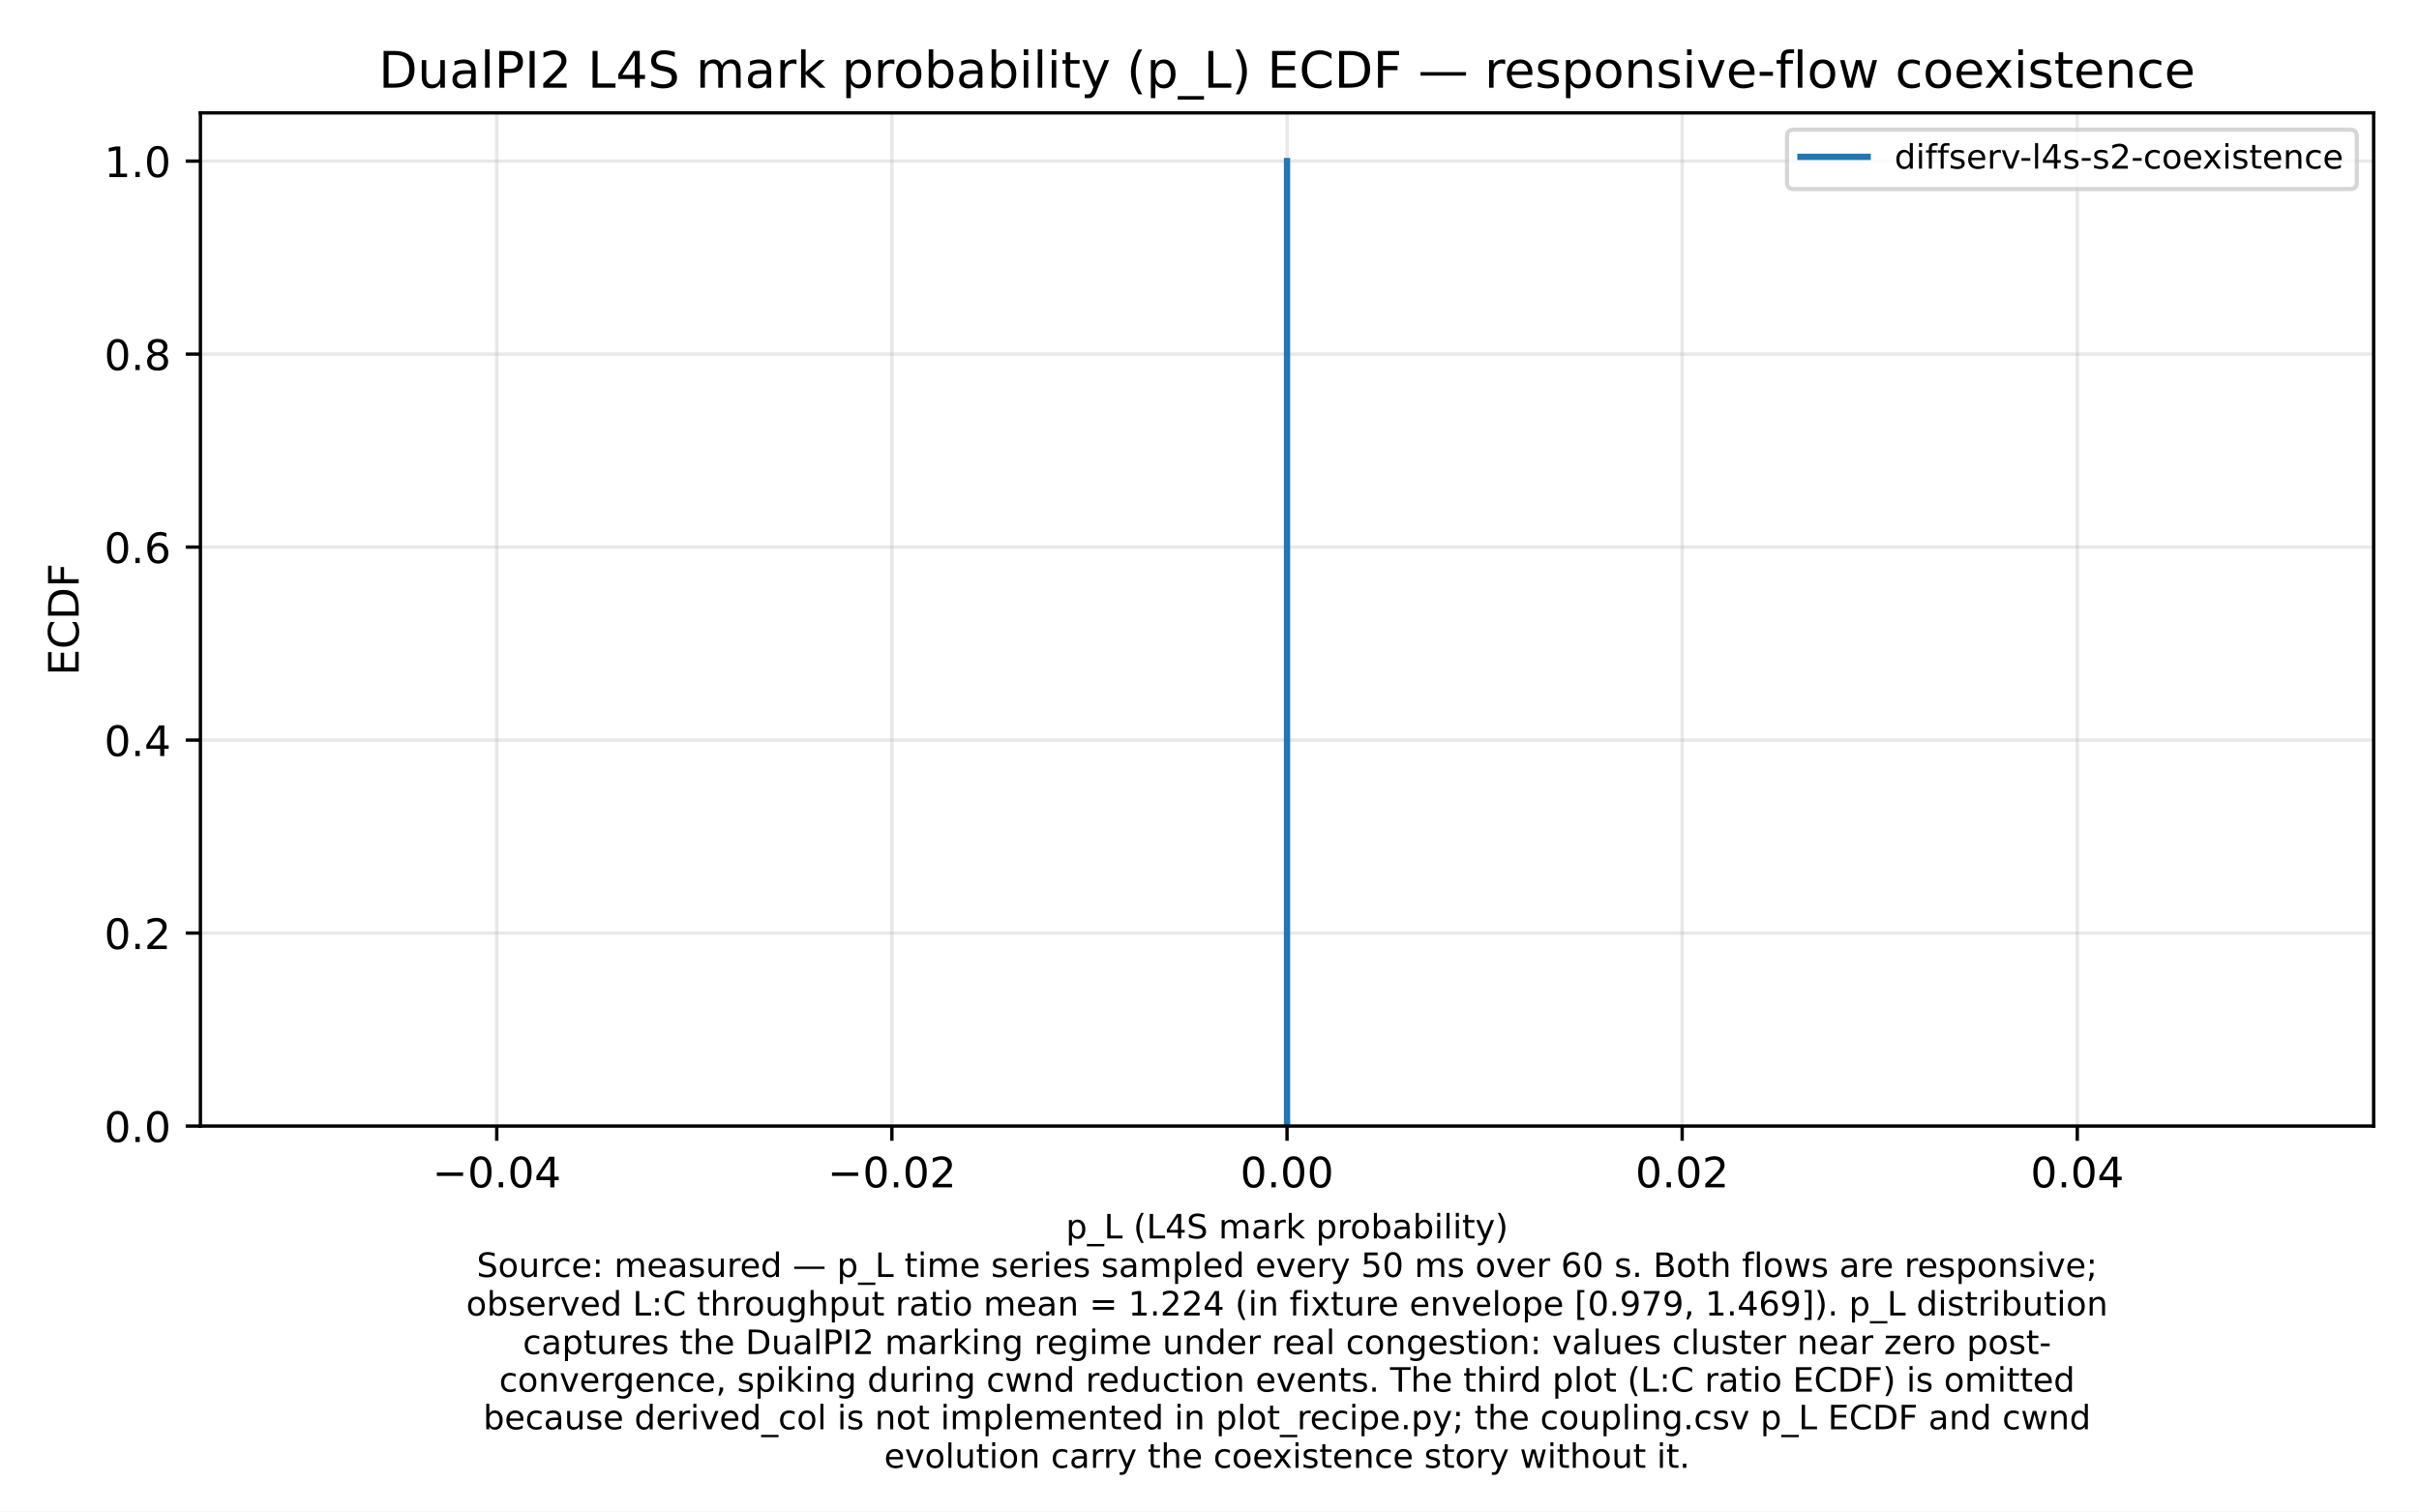
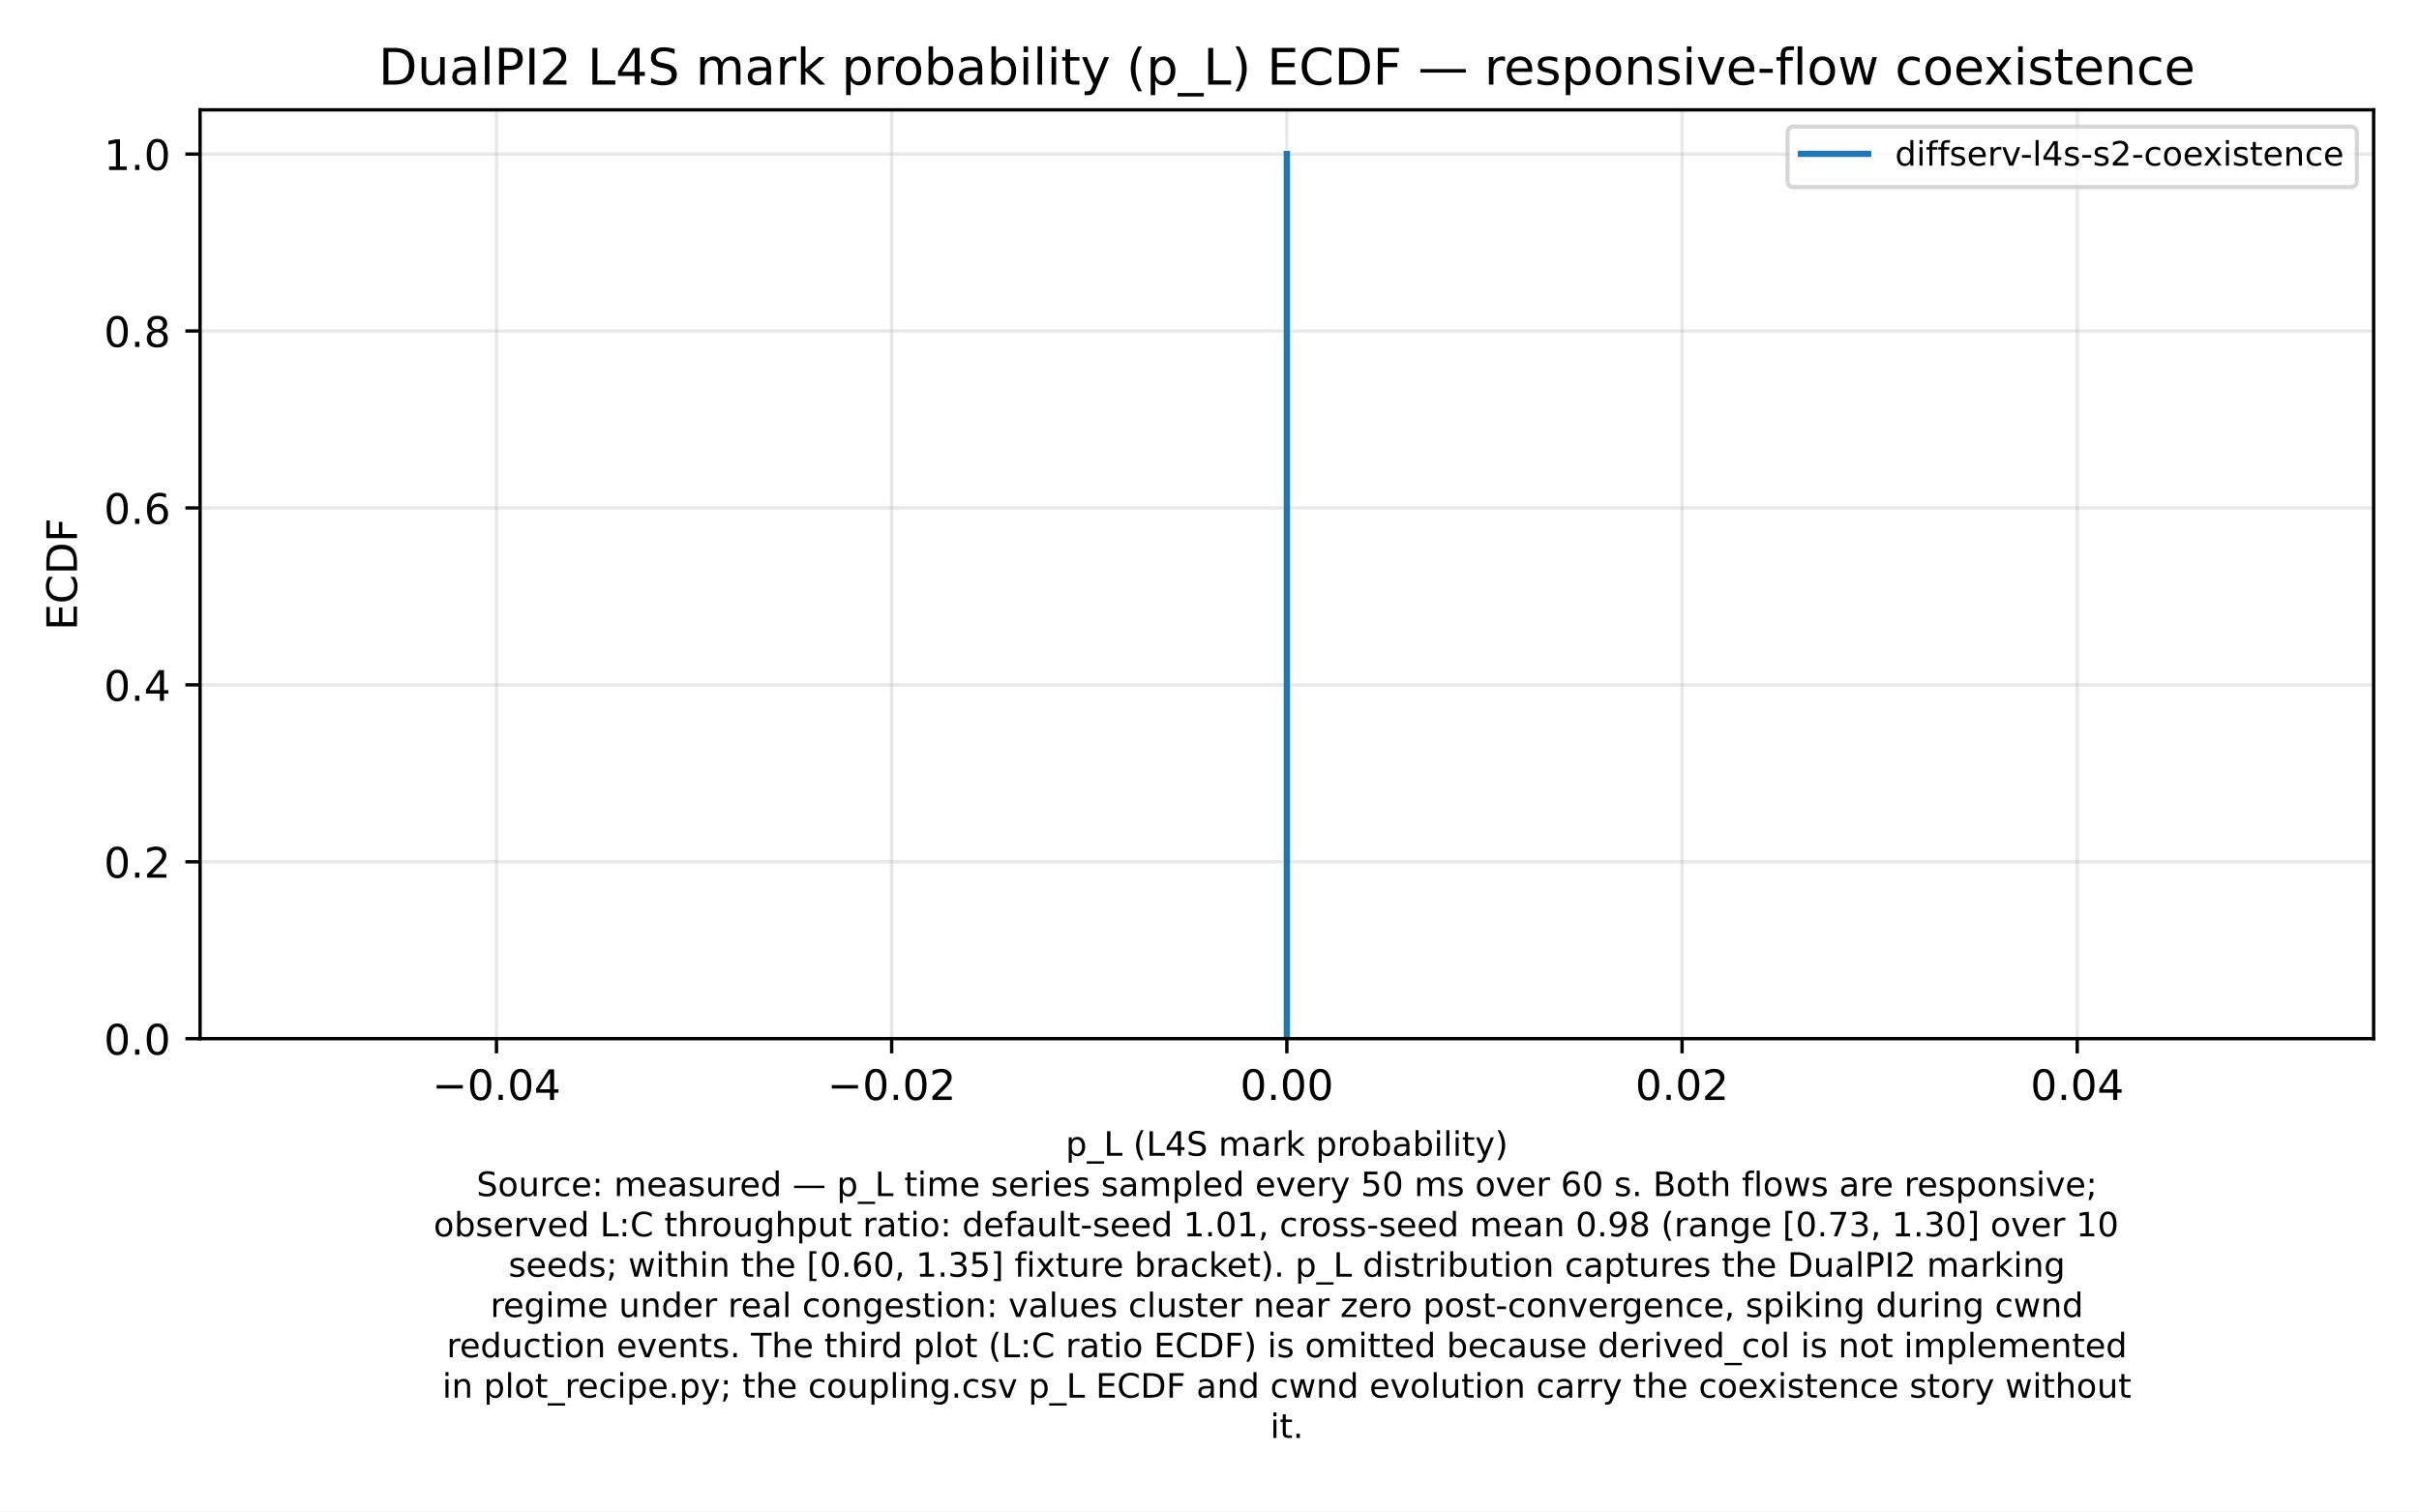
<svg xmlns="http://www.w3.org/2000/svg" xmlns:xlink="http://www.w3.org/1999/xlink" width="576pt" height="360pt" viewBox="0 0 576 360" version="1.1">
  <defs>
    <style type="text/css">*{stroke-linejoin: round; stroke-linecap: butt}</style>
  </defs>
  <g id="figure_1">
    <g id="patch_1">
      <path d="M 0 360  L 576 360  L 576 0  L 0 0  z " style="fill: #ffffff" />
    </g>
    <g id="axes_1">
      <g id="patch_2">
-         <path d="M 47.72 268.198  L 565.2 268.198  L 565.2 26.88  L 47.72 26.88  z " style="fill: #ffffff" />
+         <path d="M 47.64 247.38  L 565.2 247.38  L 565.2 26.16  L 47.64 26.16  z " style="fill: #ffffff" />
      </g>
      <g id="matplotlib.axis_1">
        <g id="xtick_1">
          <g id="line2d_1">
-             <path d="M 118.285 268.198  L 118.285 26.88  " clip-path="url(#p9557f73f51)" style="fill: none; stroke: #b0b0b0; stroke-opacity: 0.3; stroke-width: 0.8; stroke-linecap: square" />
+             <path d="M 118.22 247.38  L 118.22 26.16  " clip-path="url(#peee3591191)" style="fill: none; stroke: #b0b0b0; stroke-opacity: 0.3; stroke-width: 0.8; stroke-linecap: square" />
          </g>
          <g id="line2d_2">
            <defs>
              <path id="m5b792ddd3d" d="M 0 0  L 0 3.5  " style="stroke: #000000; stroke-width: 0.8" />
            </defs>
            <g>
-               <use xlink:href="#m5b792ddd3d" x="118.285" y="268.198" style="stroke: #000000; stroke-width: 0.8" />
+               <use xlink:href="#m5b792ddd3d" x="118.22" y="247.38" style="stroke: #000000; stroke-width: 0.8" />
            </g>
          </g>
          <g id="text_1">
-             <text style="font-size: 10px; font-family: 'DejaVu Sans', 'Bitstream Vera Sans', 'Computer Modern Sans Serif', 'Lucida Grande', 'Verdana', 'Geneva', 'Lucid', 'Arial', 'Helvetica', 'Avant Garde', sans-serif; text-anchor: middle" x="118.285" y="282.796" transform="rotate(-0 118.2855 282.7964)">−0.04</text>
+             <text style="font-size: 10px; font-family: 'DejaVu Sans', 'Bitstream Vera Sans', 'Computer Modern Sans Serif', 'Lucida Grande', 'Verdana', 'Geneva', 'Lucid', 'Arial', 'Helvetica', 'Avant Garde', sans-serif; text-anchor: middle" x="118.22" y="261.98" transform="rotate(-0 118.22 261.98)">−0.04</text>
          </g>
        </g>
        <g id="xtick_2">
          <g id="line2d_3">
-             <path d="M 212.373 268.198  L 212.373 26.88  " clip-path="url(#p9557f73f51)" style="fill: none; stroke: #b0b0b0; stroke-opacity: 0.3; stroke-width: 0.8; stroke-linecap: square" />
+             <path d="M 212.32 247.38  L 212.32 26.16  " clip-path="url(#peee3591191)" style="fill: none; stroke: #b0b0b0; stroke-opacity: 0.3; stroke-width: 0.8; stroke-linecap: square" />
          </g>
          <g id="line2d_4">
            <g>
-               <use xlink:href="#m5b792ddd3d" x="212.373" y="268.198" style="stroke: #000000; stroke-width: 0.8" />
+               <use xlink:href="#m5b792ddd3d" x="212.32" y="247.38" style="stroke: #000000; stroke-width: 0.8" />
            </g>
          </g>
          <g id="text_2">
-             <text style="font-size: 10px; font-family: 'DejaVu Sans', 'Bitstream Vera Sans', 'Computer Modern Sans Serif', 'Lucida Grande', 'Verdana', 'Geneva', 'Lucid', 'Arial', 'Helvetica', 'Avant Garde', sans-serif; text-anchor: middle" x="212.373" y="282.796" transform="rotate(-0 212.3727 282.7964)">−0.02</text>
+             <text style="font-size: 10px; font-family: 'DejaVu Sans', 'Bitstream Vera Sans', 'Computer Modern Sans Serif', 'Lucida Grande', 'Verdana', 'Geneva', 'Lucid', 'Arial', 'Helvetica', 'Avant Garde', sans-serif; text-anchor: middle" x="212.32" y="261.98" transform="rotate(-0 212.32 261.98)">−0.02</text>
          </g>
        </g>
        <g id="xtick_3">
          <g id="line2d_5">
-             <path d="M 306.46 268.198  L 306.46 26.88  " clip-path="url(#p9557f73f51)" style="fill: none; stroke: #b0b0b0; stroke-opacity: 0.3; stroke-width: 0.8; stroke-linecap: square" />
+             <path d="M 306.42 247.38  L 306.42 26.16  " clip-path="url(#peee3591191)" style="fill: none; stroke: #b0b0b0; stroke-opacity: 0.3; stroke-width: 0.8; stroke-linecap: square" />
          </g>
          <g id="line2d_6">
            <g>
-               <use xlink:href="#m5b792ddd3d" x="306.46" y="268.198" style="stroke: #000000; stroke-width: 0.8" />
+               <use xlink:href="#m5b792ddd3d" x="306.42" y="247.38" style="stroke: #000000; stroke-width: 0.8" />
            </g>
          </g>
          <g id="text_3">
-             <text style="font-size: 10px; font-family: 'DejaVu Sans', 'Bitstream Vera Sans', 'Computer Modern Sans Serif', 'Lucida Grande', 'Verdana', 'Geneva', 'Lucid', 'Arial', 'Helvetica', 'Avant Garde', sans-serif; text-anchor: middle" x="306.46" y="282.796" transform="rotate(-0 306.46 282.7964)">0.00</text>
+             <text style="font-size: 10px; font-family: 'DejaVu Sans', 'Bitstream Vera Sans', 'Computer Modern Sans Serif', 'Lucida Grande', 'Verdana', 'Geneva', 'Lucid', 'Arial', 'Helvetica', 'Avant Garde', sans-serif; text-anchor: middle" x="306.42" y="261.98" transform="rotate(-0 306.42 261.98)">0.00</text>
          </g>
        </g>
        <g id="xtick_4">
          <g id="line2d_7">
-             <path d="M 400.547 268.198  L 400.547 26.88  " clip-path="url(#p9557f73f51)" style="fill: none; stroke: #b0b0b0; stroke-opacity: 0.3; stroke-width: 0.8; stroke-linecap: square" />
+             <path d="M 400.52 247.38  L 400.52 26.16  " clip-path="url(#peee3591191)" style="fill: none; stroke: #b0b0b0; stroke-opacity: 0.3; stroke-width: 0.8; stroke-linecap: square" />
          </g>
          <g id="line2d_8">
            <g>
-               <use xlink:href="#m5b792ddd3d" x="400.547" y="268.198" style="stroke: #000000; stroke-width: 0.8" />
+               <use xlink:href="#m5b792ddd3d" x="400.52" y="247.38" style="stroke: #000000; stroke-width: 0.8" />
            </g>
          </g>
          <g id="text_4">
-             <text style="font-size: 10px; font-family: 'DejaVu Sans', 'Bitstream Vera Sans', 'Computer Modern Sans Serif', 'Lucida Grande', 'Verdana', 'Geneva', 'Lucid', 'Arial', 'Helvetica', 'Avant Garde', sans-serif; text-anchor: middle" x="400.547" y="282.796" transform="rotate(-0 400.5473 282.7964)">0.02</text>
+             <text style="font-size: 10px; font-family: 'DejaVu Sans', 'Bitstream Vera Sans', 'Computer Modern Sans Serif', 'Lucida Grande', 'Verdana', 'Geneva', 'Lucid', 'Arial', 'Helvetica', 'Avant Garde', sans-serif; text-anchor: middle" x="400.52" y="261.98" transform="rotate(-0 400.52 261.98)">0.02</text>
          </g>
        </g>
        <g id="xtick_5">
          <g id="line2d_9">
-             <path d="M 494.635 268.198  L 494.635 26.88  " clip-path="url(#p9557f73f51)" style="fill: none; stroke: #b0b0b0; stroke-opacity: 0.3; stroke-width: 0.8; stroke-linecap: square" />
+             <path d="M 494.62 247.38  L 494.62 26.16  " clip-path="url(#peee3591191)" style="fill: none; stroke: #b0b0b0; stroke-opacity: 0.3; stroke-width: 0.8; stroke-linecap: square" />
          </g>
          <g id="line2d_10">
            <g>
-               <use xlink:href="#m5b792ddd3d" x="494.635" y="268.198" style="stroke: #000000; stroke-width: 0.8" />
+               <use xlink:href="#m5b792ddd3d" x="494.62" y="247.38" style="stroke: #000000; stroke-width: 0.8" />
            </g>
          </g>
          <g id="text_5">
-             <text style="font-size: 10px; font-family: 'DejaVu Sans', 'Bitstream Vera Sans', 'Computer Modern Sans Serif', 'Lucida Grande', 'Verdana', 'Geneva', 'Lucid', 'Arial', 'Helvetica', 'Avant Garde', sans-serif; text-anchor: middle" x="494.635" y="282.796" transform="rotate(-0 494.6345 282.7964)">0.04</text>
+             <text style="font-size: 10px; font-family: 'DejaVu Sans', 'Bitstream Vera Sans', 'Computer Modern Sans Serif', 'Lucida Grande', 'Verdana', 'Geneva', 'Lucid', 'Arial', 'Helvetica', 'Avant Garde', sans-serif; text-anchor: middle" x="494.62" y="261.98" transform="rotate(-0 494.62 261.98)">0.04</text>
          </g>
        </g>
        <g id="text_6">
-           <text style="font-size: 8px; font-family: 'DejaVu Sans', 'Bitstream Vera Sans', 'Computer Modern Sans Serif', 'Lucida Grande', 'Verdana', 'Geneva', 'Lucid', 'Arial', 'Helvetica', 'Avant Garde', sans-serif" transform="translate(253.795 294.9549)">p_L (L4S mark probability)</text>
-           <text style="font-size: 8px; font-family: 'DejaVu Sans', 'Bitstream Vera Sans', 'Computer Modern Sans Serif', 'Lucida Grande', 'Verdana', 'Geneva', 'Lucid', 'Arial', 'Helvetica', 'Avant Garde', sans-serif" transform="translate(113.5062 304.1356)">Source: measured — p_L time series sampled every 50 ms over 60 s. Both flows are responsive;</text>
-           <text style="font-size: 8px; font-family: 'DejaVu Sans', 'Bitstream Vera Sans', 'Computer Modern Sans Serif', 'Lucida Grande', 'Verdana', 'Geneva', 'Lucid', 'Arial', 'Helvetica', 'Avant Garde', sans-serif" transform="translate(111.0075 313.3164)">observed L:C throughput ratio mean = 1.224 (in fixture envelope [0.979, 1.469]). p_L distribution</text>
-           <text style="font-size: 8px; font-family: 'DejaVu Sans', 'Bitstream Vera Sans', 'Computer Modern Sans Serif', 'Lucida Grande', 'Verdana', 'Geneva', 'Lucid', 'Arial', 'Helvetica', 'Avant Garde', sans-serif" transform="translate(124.4981 322.4971)">captures the DualPI2 marking regime under real congestion: values cluster near zero post-</text>
-           <text style="font-size: 8px; font-family: 'DejaVu Sans', 'Bitstream Vera Sans', 'Computer Modern Sans Serif', 'Lucida Grande', 'Verdana', 'Geneva', 'Lucid', 'Arial', 'Helvetica', 'Avant Garde', sans-serif" transform="translate(118.8612 331.4554)">convergence, spiking during cwnd reduction events. The third plot (L:C ratio ECDF) is omitted</text>
-           <text style="font-size: 8px; font-family: 'DejaVu Sans', 'Bitstream Vera Sans', 'Computer Modern Sans Serif', 'Lucida Grande', 'Verdana', 'Geneva', 'Lucid', 'Arial', 'Helvetica', 'Avant Garde', sans-serif" transform="translate(115.0556 340.4136)">because derived_col is not implemented in plot_recipe.py; the coupling.csv p_L ECDF and cwnd</text>
-           <text style="font-size: 8px; font-family: 'DejaVu Sans', 'Bitstream Vera Sans', 'Computer Modern Sans Serif', 'Lucida Grande', 'Verdana', 'Geneva', 'Lucid', 'Arial', 'Helvetica', 'Avant Garde', sans-serif" transform="translate(210.5231 349.5944)">evolution carry the coexistence story without it.</text>
+           <text style="font-size: 8px; font-family: 'DejaVu Sans', 'Bitstream Vera Sans', 'Computer Modern Sans Serif', 'Lucida Grande', 'Verdana', 'Geneva', 'Lucid', 'Arial', 'Helvetica', 'Avant Garde', sans-serif" transform="translate(253.75 275.26)">p_L (L4S mark probability)</text>
+           <text style="font-size: 8px; font-family: 'DejaVu Sans', 'Bitstream Vera Sans', 'Computer Modern Sans Serif', 'Lucida Grande', 'Verdana', 'Geneva', 'Lucid', 'Arial', 'Helvetica', 'Avant Garde', sans-serif" transform="translate(113.46 284.87)">Source: measured — p_L time series sampled every 50 ms over 60 s. Both flows are responsive;</text>
+           <text style="font-size: 8px; font-family: 'DejaVu Sans', 'Bitstream Vera Sans', 'Computer Modern Sans Serif', 'Lucida Grande', 'Verdana', 'Geneva', 'Lucid', 'Arial', 'Helvetica', 'Avant Garde', sans-serif" transform="translate(103.25 294.47)">observed L:C throughput ratio: default-seed 1.01, cross-seed mean 0.98 (range [0.73, 1.30] over 10</text>
+           <text style="font-size: 8px; font-family: 'DejaVu Sans', 'Bitstream Vera Sans', 'Computer Modern Sans Serif', 'Lucida Grande', 'Verdana', 'Geneva', 'Lucid', 'Arial', 'Helvetica', 'Avant Garde', sans-serif" transform="translate(121.08 304.07)">seeds; within the [0.60, 1.35] fixture bracket). p_L distribution captures the DualPI2 marking</text>
+           <text style="font-size: 8px; font-family: 'DejaVu Sans', 'Bitstream Vera Sans', 'Computer Modern Sans Serif', 'Lucida Grande', 'Verdana', 'Geneva', 'Lucid', 'Arial', 'Helvetica', 'Avant Garde', sans-serif" transform="translate(116.75 313.67)">regime under real congestion: values cluster near zero post-convergence, spiking during cwnd</text>
+           <text style="font-size: 8px; font-family: 'DejaVu Sans', 'Bitstream Vera Sans', 'Computer Modern Sans Serif', 'Lucida Grande', 'Verdana', 'Geneva', 'Lucid', 'Arial', 'Helvetica', 'Avant Garde', sans-serif" transform="translate(106.35 323.27)">reduction events. The third plot (L:C ratio ECDF) is omitted because derived_col is not implemented</text>
+           <text style="font-size: 8px; font-family: 'DejaVu Sans', 'Bitstream Vera Sans', 'Computer Modern Sans Serif', 'Lucida Grande', 'Verdana', 'Geneva', 'Lucid', 'Arial', 'Helvetica', 'Avant Garde', sans-serif" transform="translate(105.32 332.88)">in plot_recipe.py; the coupling.csv p_L ECDF and cwnd evolution carry the coexistence story without</text>
+           <text style="font-size: 8px; font-family: 'DejaVu Sans', 'Bitstream Vera Sans', 'Computer Modern Sans Serif', 'Lucida Grande', 'Verdana', 'Geneva', 'Lucid', 'Arial', 'Helvetica', 'Avant Garde', sans-serif" transform="translate(302.47 342.48)">it.</text>
        </g>
      </g>
      <g id="matplotlib.axis_2">
        <g id="ytick_1">
          <g id="line2d_11">
-             <path d="M 47.72 268.198  L 565.2 268.198  " clip-path="url(#p9557f73f51)" style="fill: none; stroke: #b0b0b0; stroke-opacity: 0.3; stroke-width: 0.8; stroke-linecap: square" />
+             <path d="M 47.64 247.38  L 565.2 247.38  " clip-path="url(#peee3591191)" style="fill: none; stroke: #b0b0b0; stroke-opacity: 0.3; stroke-width: 0.8; stroke-linecap: square" />
          </g>
          <g id="line2d_12">
            <defs>
              <path id="m8a6f2d3311" d="M 0 0  L -3.5 0  " style="stroke: #000000; stroke-width: 0.8" />
            </defs>
            <g>
-               <use xlink:href="#m8a6f2d3311" x="47.72" y="268.198" style="stroke: #000000; stroke-width: 0.8" />
+               <use xlink:href="#m8a6f2d3311" x="47.64" y="247.38" style="stroke: #000000; stroke-width: 0.8" />
            </g>
          </g>
          <g id="text_7">
-             <text style="font-size: 10px; font-family: 'DejaVu Sans', 'Bitstream Vera Sans', 'Computer Modern Sans Serif', 'Lucida Grande', 'Verdana', 'Geneva', 'Lucid', 'Arial', 'Helvetica', 'Avant Garde', sans-serif; text-anchor: end" x="40.72" y="271.997" transform="rotate(-0 40.72 271.9972)">0.0</text>
+             <text style="font-size: 10px; font-family: 'DejaVu Sans', 'Bitstream Vera Sans', 'Computer Modern Sans Serif', 'Lucida Grande', 'Verdana', 'Geneva', 'Lucid', 'Arial', 'Helvetica', 'Avant Garde', sans-serif; text-anchor: end" x="40.64" y="251.18" transform="rotate(-0 40.64 251.18)">0.0</text>
          </g>
        </g>
        <g id="ytick_2">
          <g id="line2d_13">
-             <path d="M 47.72 222.233  L 565.2 222.233  " clip-path="url(#p9557f73f51)" style="fill: none; stroke: #b0b0b0; stroke-opacity: 0.3; stroke-width: 0.8; stroke-linecap: square" />
+             <path d="M 47.64 205.25  L 565.2 205.25  " clip-path="url(#peee3591191)" style="fill: none; stroke: #b0b0b0; stroke-opacity: 0.3; stroke-width: 0.8; stroke-linecap: square" />
          </g>
          <g id="line2d_14">
            <g>
-               <use xlink:href="#m8a6f2d3311" x="47.72" y="222.233" style="stroke: #000000; stroke-width: 0.8" />
+               <use xlink:href="#m8a6f2d3311" x="47.64" y="205.25" style="stroke: #000000; stroke-width: 0.8" />
            </g>
          </g>
          <g id="text_8">
-             <text style="font-size: 10px; font-family: 'DejaVu Sans', 'Bitstream Vera Sans', 'Computer Modern Sans Serif', 'Lucida Grande', 'Verdana', 'Geneva', 'Lucid', 'Arial', 'Helvetica', 'Avant Garde', sans-serif; text-anchor: end" x="40.72" y="226.032" transform="rotate(-0 40.72 226.0319)">0.2</text>
+             <text style="font-size: 10px; font-family: 'DejaVu Sans', 'Bitstream Vera Sans', 'Computer Modern Sans Serif', 'Lucida Grande', 'Verdana', 'Geneva', 'Lucid', 'Arial', 'Helvetica', 'Avant Garde', sans-serif; text-anchor: end" x="40.64" y="209.04" transform="rotate(-0 40.64 209.04)">0.2</text>
          </g>
        </g>
        <g id="ytick_3">
          <g id="line2d_15">
-             <path d="M 47.72 176.267  L 565.2 176.267  " clip-path="url(#p9557f73f51)" style="fill: none; stroke: #b0b0b0; stroke-opacity: 0.3; stroke-width: 0.8; stroke-linecap: square" />
+             <path d="M 47.64 163.11  L 565.2 163.11  " clip-path="url(#peee3591191)" style="fill: none; stroke: #b0b0b0; stroke-opacity: 0.3; stroke-width: 0.8; stroke-linecap: square" />
          </g>
          <g id="line2d_16">
            <g>
-               <use xlink:href="#m8a6f2d3311" x="47.72" y="176.267" style="stroke: #000000; stroke-width: 0.8" />
+               <use xlink:href="#m8a6f2d3311" x="47.64" y="163.11" style="stroke: #000000; stroke-width: 0.8" />
            </g>
          </g>
          <g id="text_9">
-             <text style="font-size: 10px; font-family: 'DejaVu Sans', 'Bitstream Vera Sans', 'Computer Modern Sans Serif', 'Lucida Grande', 'Verdana', 'Geneva', 'Lucid', 'Arial', 'Helvetica', 'Avant Garde', sans-serif; text-anchor: end" x="40.72" y="180.067" transform="rotate(-0 40.72 180.0666)">0.4</text>
+             <text style="font-size: 10px; font-family: 'DejaVu Sans', 'Bitstream Vera Sans', 'Computer Modern Sans Serif', 'Lucida Grande', 'Verdana', 'Geneva', 'Lucid', 'Arial', 'Helvetica', 'Avant Garde', sans-serif; text-anchor: end" x="40.64" y="166.91" transform="rotate(-0 40.64 166.91)">0.4</text>
          </g>
        </g>
        <g id="ytick_4">
          <g id="line2d_17">
-             <path d="M 47.72 130.302  L 565.2 130.302  " clip-path="url(#p9557f73f51)" style="fill: none; stroke: #b0b0b0; stroke-opacity: 0.3; stroke-width: 0.8; stroke-linecap: square" />
+             <path d="M 47.64 120.97  L 565.2 120.97  " clip-path="url(#peee3591191)" style="fill: none; stroke: #b0b0b0; stroke-opacity: 0.3; stroke-width: 0.8; stroke-linecap: square" />
          </g>
          <g id="line2d_18">
            <g>
-               <use xlink:href="#m8a6f2d3311" x="47.72" y="130.302" style="stroke: #000000; stroke-width: 0.8" />
+               <use xlink:href="#m8a6f2d3311" x="47.64" y="120.97" style="stroke: #000000; stroke-width: 0.8" />
            </g>
          </g>
          <g id="text_10">
-             <text style="font-size: 10px; font-family: 'DejaVu Sans', 'Bitstream Vera Sans', 'Computer Modern Sans Serif', 'Lucida Grande', 'Verdana', 'Geneva', 'Lucid', 'Arial', 'Helvetica', 'Avant Garde', sans-serif; text-anchor: end" x="40.72" y="134.101" transform="rotate(-0 40.72 134.1012)">0.6</text>
+             <text style="font-size: 10px; font-family: 'DejaVu Sans', 'Bitstream Vera Sans', 'Computer Modern Sans Serif', 'Lucida Grande', 'Verdana', 'Geneva', 'Lucid', 'Arial', 'Helvetica', 'Avant Garde', sans-serif; text-anchor: end" x="40.64" y="124.77" transform="rotate(-0 40.64 124.77)">0.6</text>
          </g>
        </g>
        <g id="ytick_5">
          <g id="line2d_19">
-             <path d="M 47.72 84.337  L 565.2 84.337  " clip-path="url(#p9557f73f51)" style="fill: none; stroke: #b0b0b0; stroke-opacity: 0.3; stroke-width: 0.8; stroke-linecap: square" />
+             <path d="M 47.64 78.83  L 565.2 78.83  " clip-path="url(#peee3591191)" style="fill: none; stroke: #b0b0b0; stroke-opacity: 0.3; stroke-width: 0.8; stroke-linecap: square" />
          </g>
          <g id="line2d_20">
            <g>
-               <use xlink:href="#m8a6f2d3311" x="47.72" y="84.337" style="stroke: #000000; stroke-width: 0.8" />
+               <use xlink:href="#m8a6f2d3311" x="47.64" y="78.83" style="stroke: #000000; stroke-width: 0.8" />
            </g>
          </g>
          <g id="text_11">
-             <text style="font-size: 10px; font-family: 'DejaVu Sans', 'Bitstream Vera Sans', 'Computer Modern Sans Serif', 'Lucida Grande', 'Verdana', 'Geneva', 'Lucid', 'Arial', 'Helvetica', 'Avant Garde', sans-serif; text-anchor: end" x="40.72" y="88.136" transform="rotate(-0 40.72 88.13589)">0.8</text>
+             <text style="font-size: 10px; font-family: 'DejaVu Sans', 'Bitstream Vera Sans', 'Computer Modern Sans Serif', 'Lucida Grande', 'Verdana', 'Geneva', 'Lucid', 'Arial', 'Helvetica', 'Avant Garde', sans-serif; text-anchor: end" x="40.64" y="82.63" transform="rotate(-0 40.64 82.63)">0.8</text>
          </g>
        </g>
        <g id="ytick_6">
          <g id="line2d_21">
-             <path d="M 47.72 38.371  L 565.2 38.371  " clip-path="url(#p9557f73f51)" style="fill: none; stroke: #b0b0b0; stroke-opacity: 0.3; stroke-width: 0.8; stroke-linecap: square" />
+             <path d="M 47.64 36.69  L 565.2 36.69  " clip-path="url(#peee3591191)" style="fill: none; stroke: #b0b0b0; stroke-opacity: 0.3; stroke-width: 0.8; stroke-linecap: square" />
          </g>
          <g id="line2d_22">
            <g>
-               <use xlink:href="#m8a6f2d3311" x="47.72" y="38.371" style="stroke: #000000; stroke-width: 0.8" />
+               <use xlink:href="#m8a6f2d3311" x="47.64" y="36.69" style="stroke: #000000; stroke-width: 0.8" />
            </g>
          </g>
          <g id="text_12">
-             <text style="font-size: 10px; font-family: 'DejaVu Sans', 'Bitstream Vera Sans', 'Computer Modern Sans Serif', 'Lucida Grande', 'Verdana', 'Geneva', 'Lucid', 'Arial', 'Helvetica', 'Avant Garde', sans-serif; text-anchor: end" x="40.72" y="42.171" transform="rotate(-0 40.72 42.17055)">1.0</text>
+             <text style="font-size: 10px; font-family: 'DejaVu Sans', 'Bitstream Vera Sans', 'Computer Modern Sans Serif', 'Lucida Grande', 'Verdana', 'Geneva', 'Lucid', 'Arial', 'Helvetica', 'Avant Garde', sans-serif; text-anchor: end" x="40.64" y="40.49" transform="rotate(-0 40.64 40.49)">1.0</text>
          </g>
        </g>
        <g id="text_13">
-           <text style="font-size: 10px; font-family: 'DejaVu Sans', 'Bitstream Vera Sans', 'Computer Modern Sans Serif', 'Lucida Grande', 'Verdana', 'Geneva', 'Lucid', 'Arial', 'Helvetica', 'Avant Garde', sans-serif; text-anchor: middle" x="18.737" y="147.539" transform="rotate(-90 18.73719 147.539)">ECDF</text>
+           <text style="font-size: 10px; font-family: 'DejaVu Sans', 'Bitstream Vera Sans', 'Computer Modern Sans Serif', 'Lucida Grande', 'Verdana', 'Geneva', 'Lucid', 'Arial', 'Helvetica', 'Avant Garde', sans-serif; text-anchor: middle" x="18.33" y="136.77" transform="rotate(-90 18.33 136.77)">ECDF</text>
        </g>
      </g>
      <g id="line2d_23">
-         <path d="M 306.46 268.106  L 306.46 38.371  L 306.46 38.371  " clip-path="url(#p9557f73f51)" style="fill: none; stroke: #1f77b4; stroke-width: 1.5; stroke-linecap: square" />
+         <path d="M 306.42 247.30  L 306.42 36.69  L 306.42 36.69  " clip-path="url(#peee3591191)" style="fill: none; stroke: #1f77b4; stroke-width: 1.5; stroke-linecap: square" />
      </g>
      <g id="patch_3">
-         <path d="M 47.72 268.198  L 47.72 26.88  " style="fill: none; stroke: #000000; stroke-width: 0.8; stroke-linejoin: miter; stroke-linecap: square" />
+         <path d="M 47.64 247.38  L 47.64 26.16  " style="fill: none; stroke: #000000; stroke-width: 0.8; stroke-linejoin: miter; stroke-linecap: square" />
      </g>
      <g id="patch_4">
-         <path d="M 565.2 268.198  L 565.2 26.88  " style="fill: none; stroke: #000000; stroke-width: 0.8; stroke-linejoin: miter; stroke-linecap: square" />
+         <path d="M 565.2 247.38  L 565.2 26.16  " style="fill: none; stroke: #000000; stroke-width: 0.8; stroke-linejoin: miter; stroke-linecap: square" />
      </g>
      <g id="patch_5">
-         <path d="M 47.72 268.198  L 565.2 268.198  " style="fill: none; stroke: #000000; stroke-width: 0.8; stroke-linejoin: miter; stroke-linecap: square" />
+         <path d="M 47.64 247.38  L 565.2 247.38  " style="fill: none; stroke: #000000; stroke-width: 0.8; stroke-linejoin: miter; stroke-linecap: square" />
      </g>
      <g id="patch_6">
-         <path d="M 47.72 26.88  L 565.2 26.88  " style="fill: none; stroke: #000000; stroke-width: 0.8; stroke-linejoin: miter; stroke-linecap: square" />
+         <path d="M 47.64 26.16  L 565.2 26.16  " style="fill: none; stroke: #000000; stroke-width: 0.8; stroke-linejoin: miter; stroke-linecap: square" />
      </g>
      <g id="text_14">
-         <text style="font-size: 12px; font-family: 'DejaVu Sans', 'Bitstream Vera Sans', 'Computer Modern Sans Serif', 'Lucida Grande', 'Verdana', 'Geneva', 'Lucid', 'Arial', 'Helvetica', 'Avant Garde', sans-serif; text-anchor: middle" x="306.46" y="20.88" transform="rotate(-0 306.46 20.88)">DualPI2 L4S mark probability (p_L) ECDF — responsive-flow coexistence</text>
+         <text style="font-size: 12px; font-family: 'DejaVu Sans', 'Bitstream Vera Sans', 'Computer Modern Sans Serif', 'Lucida Grande', 'Verdana', 'Geneva', 'Lucid', 'Arial', 'Helvetica', 'Avant Garde', sans-serif; text-anchor: middle" x="306.42" y="20.16" transform="rotate(-0 306.42 20.16)">DualPI2 L4S mark probability (p_L) ECDF — responsive-flow coexistence</text>
      </g>
      <g id="legend_1">
        <g id="patch_7">
-           <path d="M 427.115 45.023  L 559.6 45.023  Q 561.2 45.023 561.2 43.422  L 561.2 32.48  Q 561.2 30.88 559.6 30.88  L 427.115 30.88  Q 425.515 30.88 425.515 32.48  L 425.515 43.422  Q 425.515 45.023 427.115 45.023  z " style="fill: #ffffff; opacity: 0.8; stroke: #cccccc; stroke-linejoin: miter" />
+           <path d="M 427.24 44.56  L 559.6 44.56  Q 561.2 44.56 561.2 42.96  L 561.2 31.76  Q 561.2 30.16 559.6 30.16  L 427.24 30.16  Q 425.64 30.16 425.64 31.76  L 425.64 42.96  Q 425.64 44.56 427.24 44.56  z " style="fill: #ffffff; opacity: 0.8; stroke: #cccccc; stroke-linejoin: miter" />
        </g>
        <g id="line2d_24">
-           <path d="M 428.715 37.359  L 436.715 37.359  L 444.715 37.359  " style="fill: none; stroke: #1f77b4; stroke-width: 1.5; stroke-linecap: square" />
+           <path d="M 428.84 36.64  L 436.84 36.64  L 444.84 36.64  " style="fill: none; stroke: #1f77b4; stroke-width: 1.5; stroke-linecap: square" />
        </g>
        <g id="text_15">
-           <text style="font-size: 8px; font-family: 'DejaVu Sans', 'Bitstream Vera Sans', 'Computer Modern Sans Serif', 'Lucida Grande', 'Verdana', 'Geneva', 'Lucid', 'Arial', 'Helvetica', 'Avant Garde', sans-serif; text-anchor: start" x="451.115" y="40.159" transform="rotate(-0 451.115 40.15875)">diffserv-l4s-s2-coexistence</text>
+           <text style="font-size: 8px; font-family: 'DejaVu Sans', 'Bitstream Vera Sans', 'Computer Modern Sans Serif', 'Lucida Grande', 'Verdana', 'Geneva', 'Lucid', 'Arial', 'Helvetica', 'Avant Garde', sans-serif; text-anchor: start" x="451.24" y="39.44" transform="rotate(-0 451.24 39.44)">diffserv-l4s-s2-coexistence</text>
        </g>
      </g>
    </g>
  </g>
  <defs>
-     <clipPath id="p9557f73f51">
-       <rect x="47.72" y="26.88" width="517.48" height="241.318" />
+     <clipPath id="peee3591191">
+       <rect x="47.64" y="26.16" width="517.56" height="221.22" />
    </clipPath>
  </defs>
</svg>
